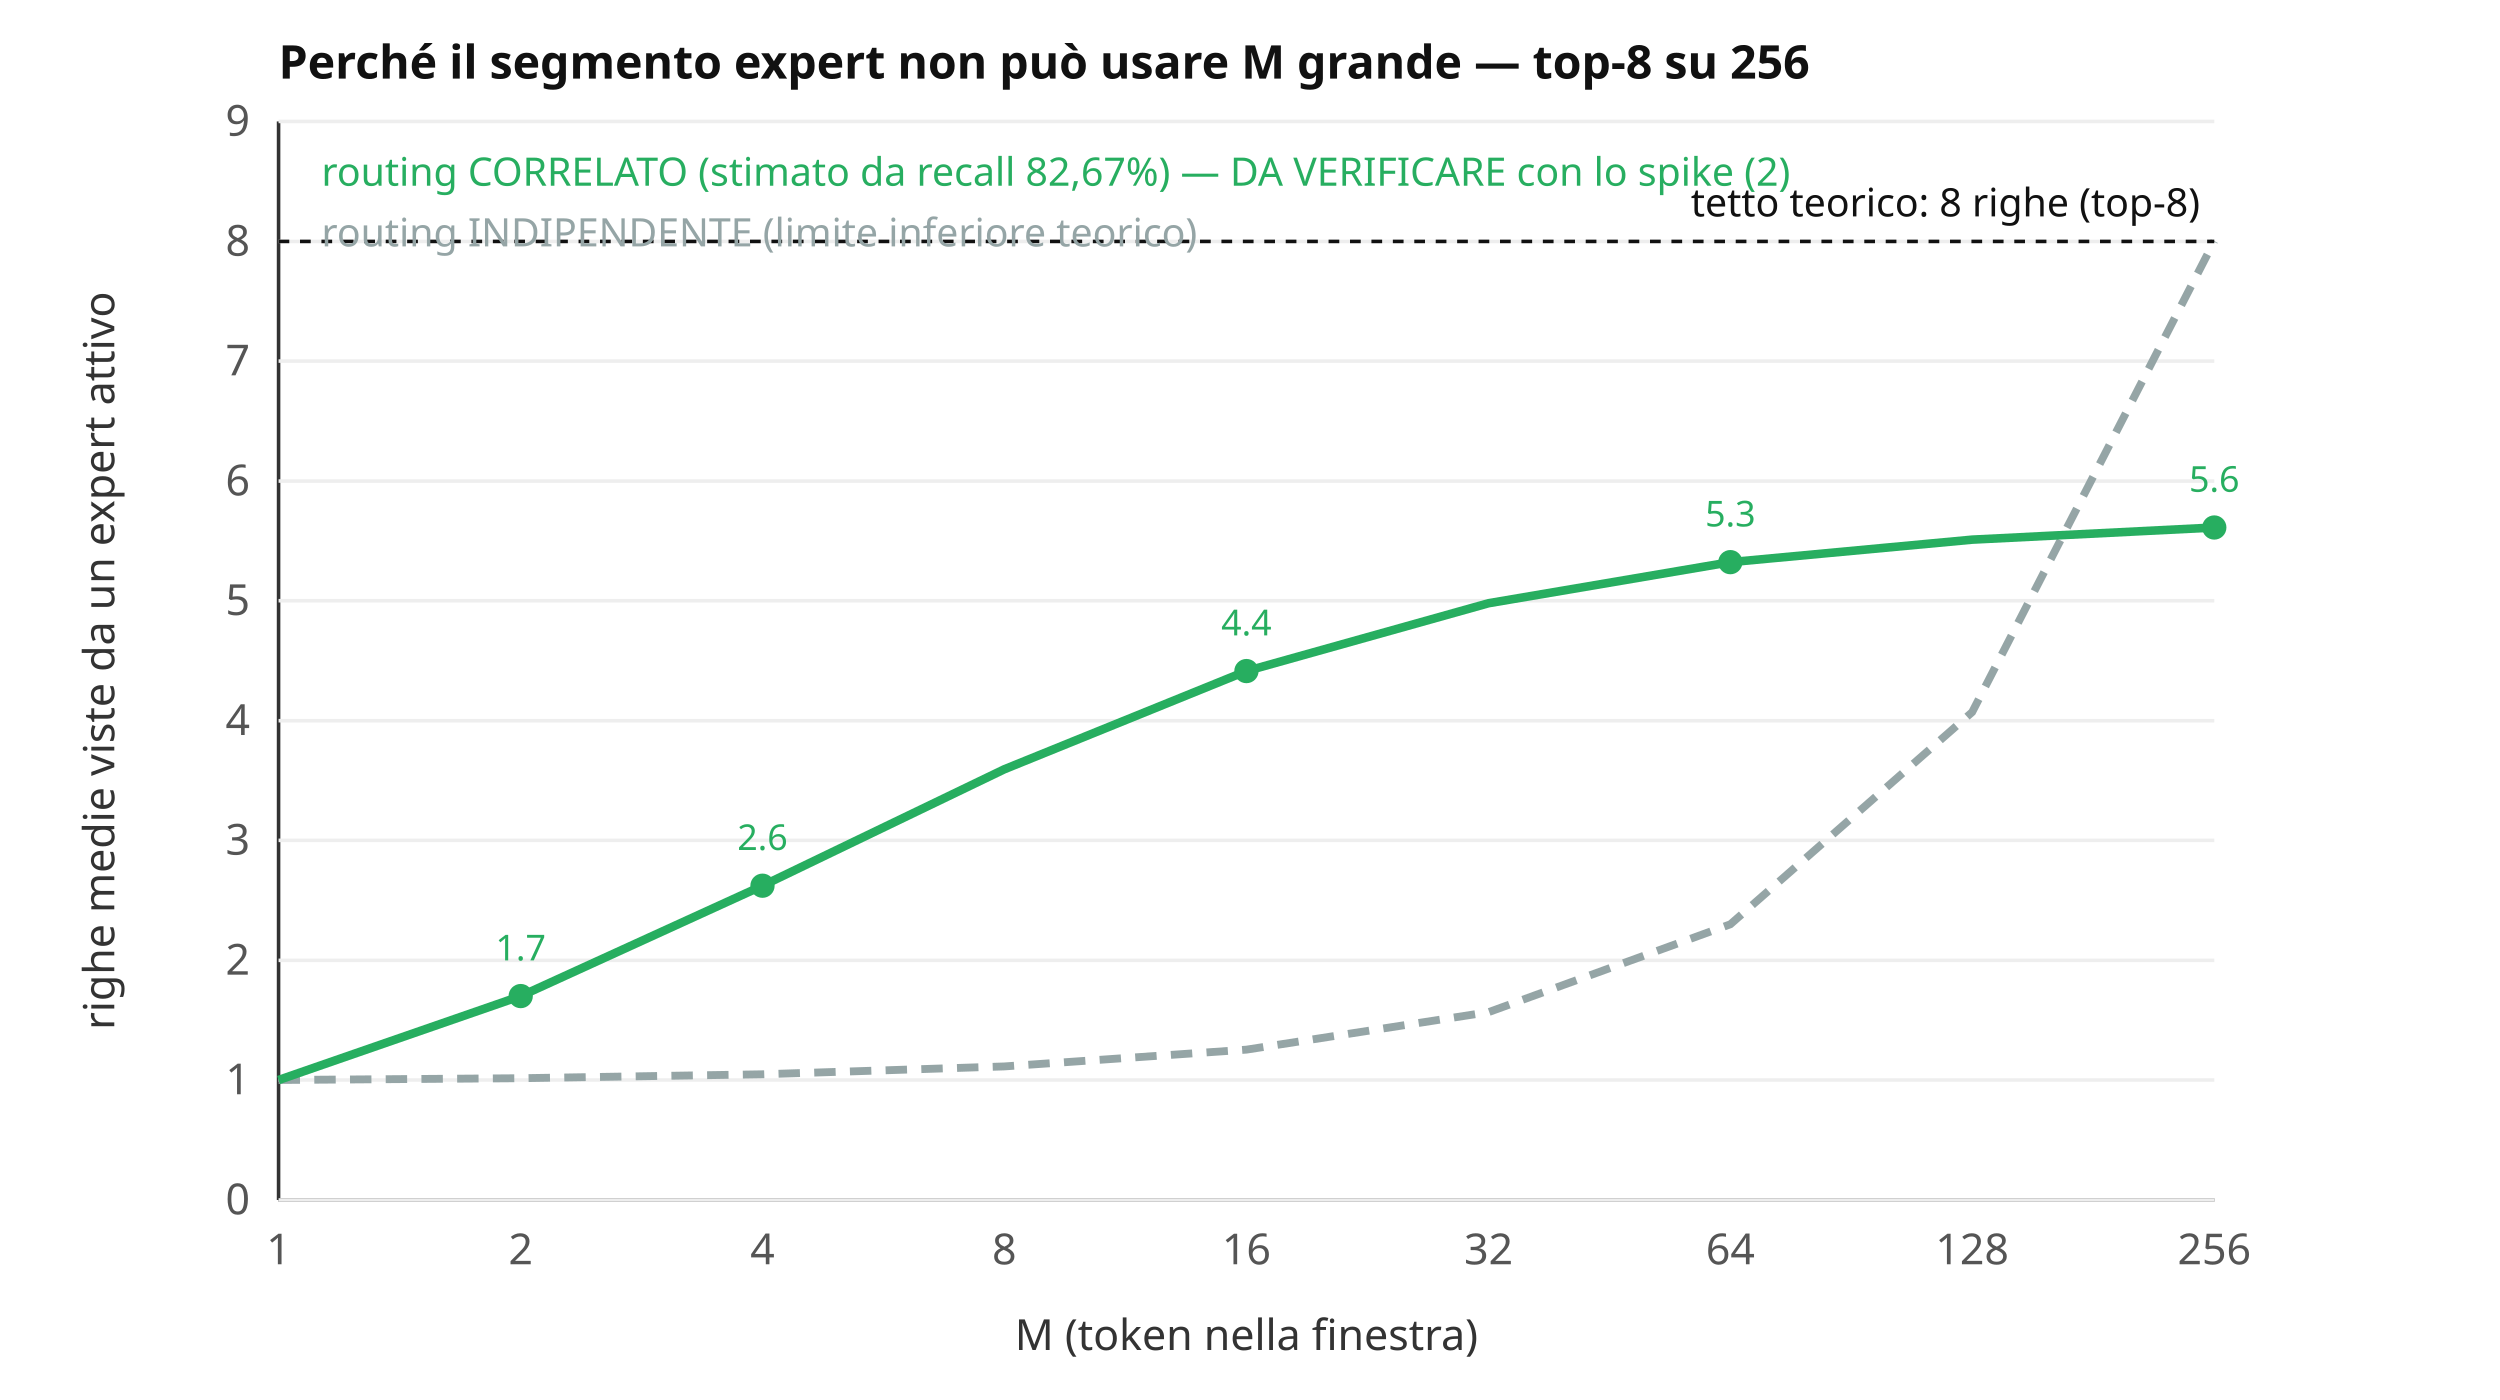
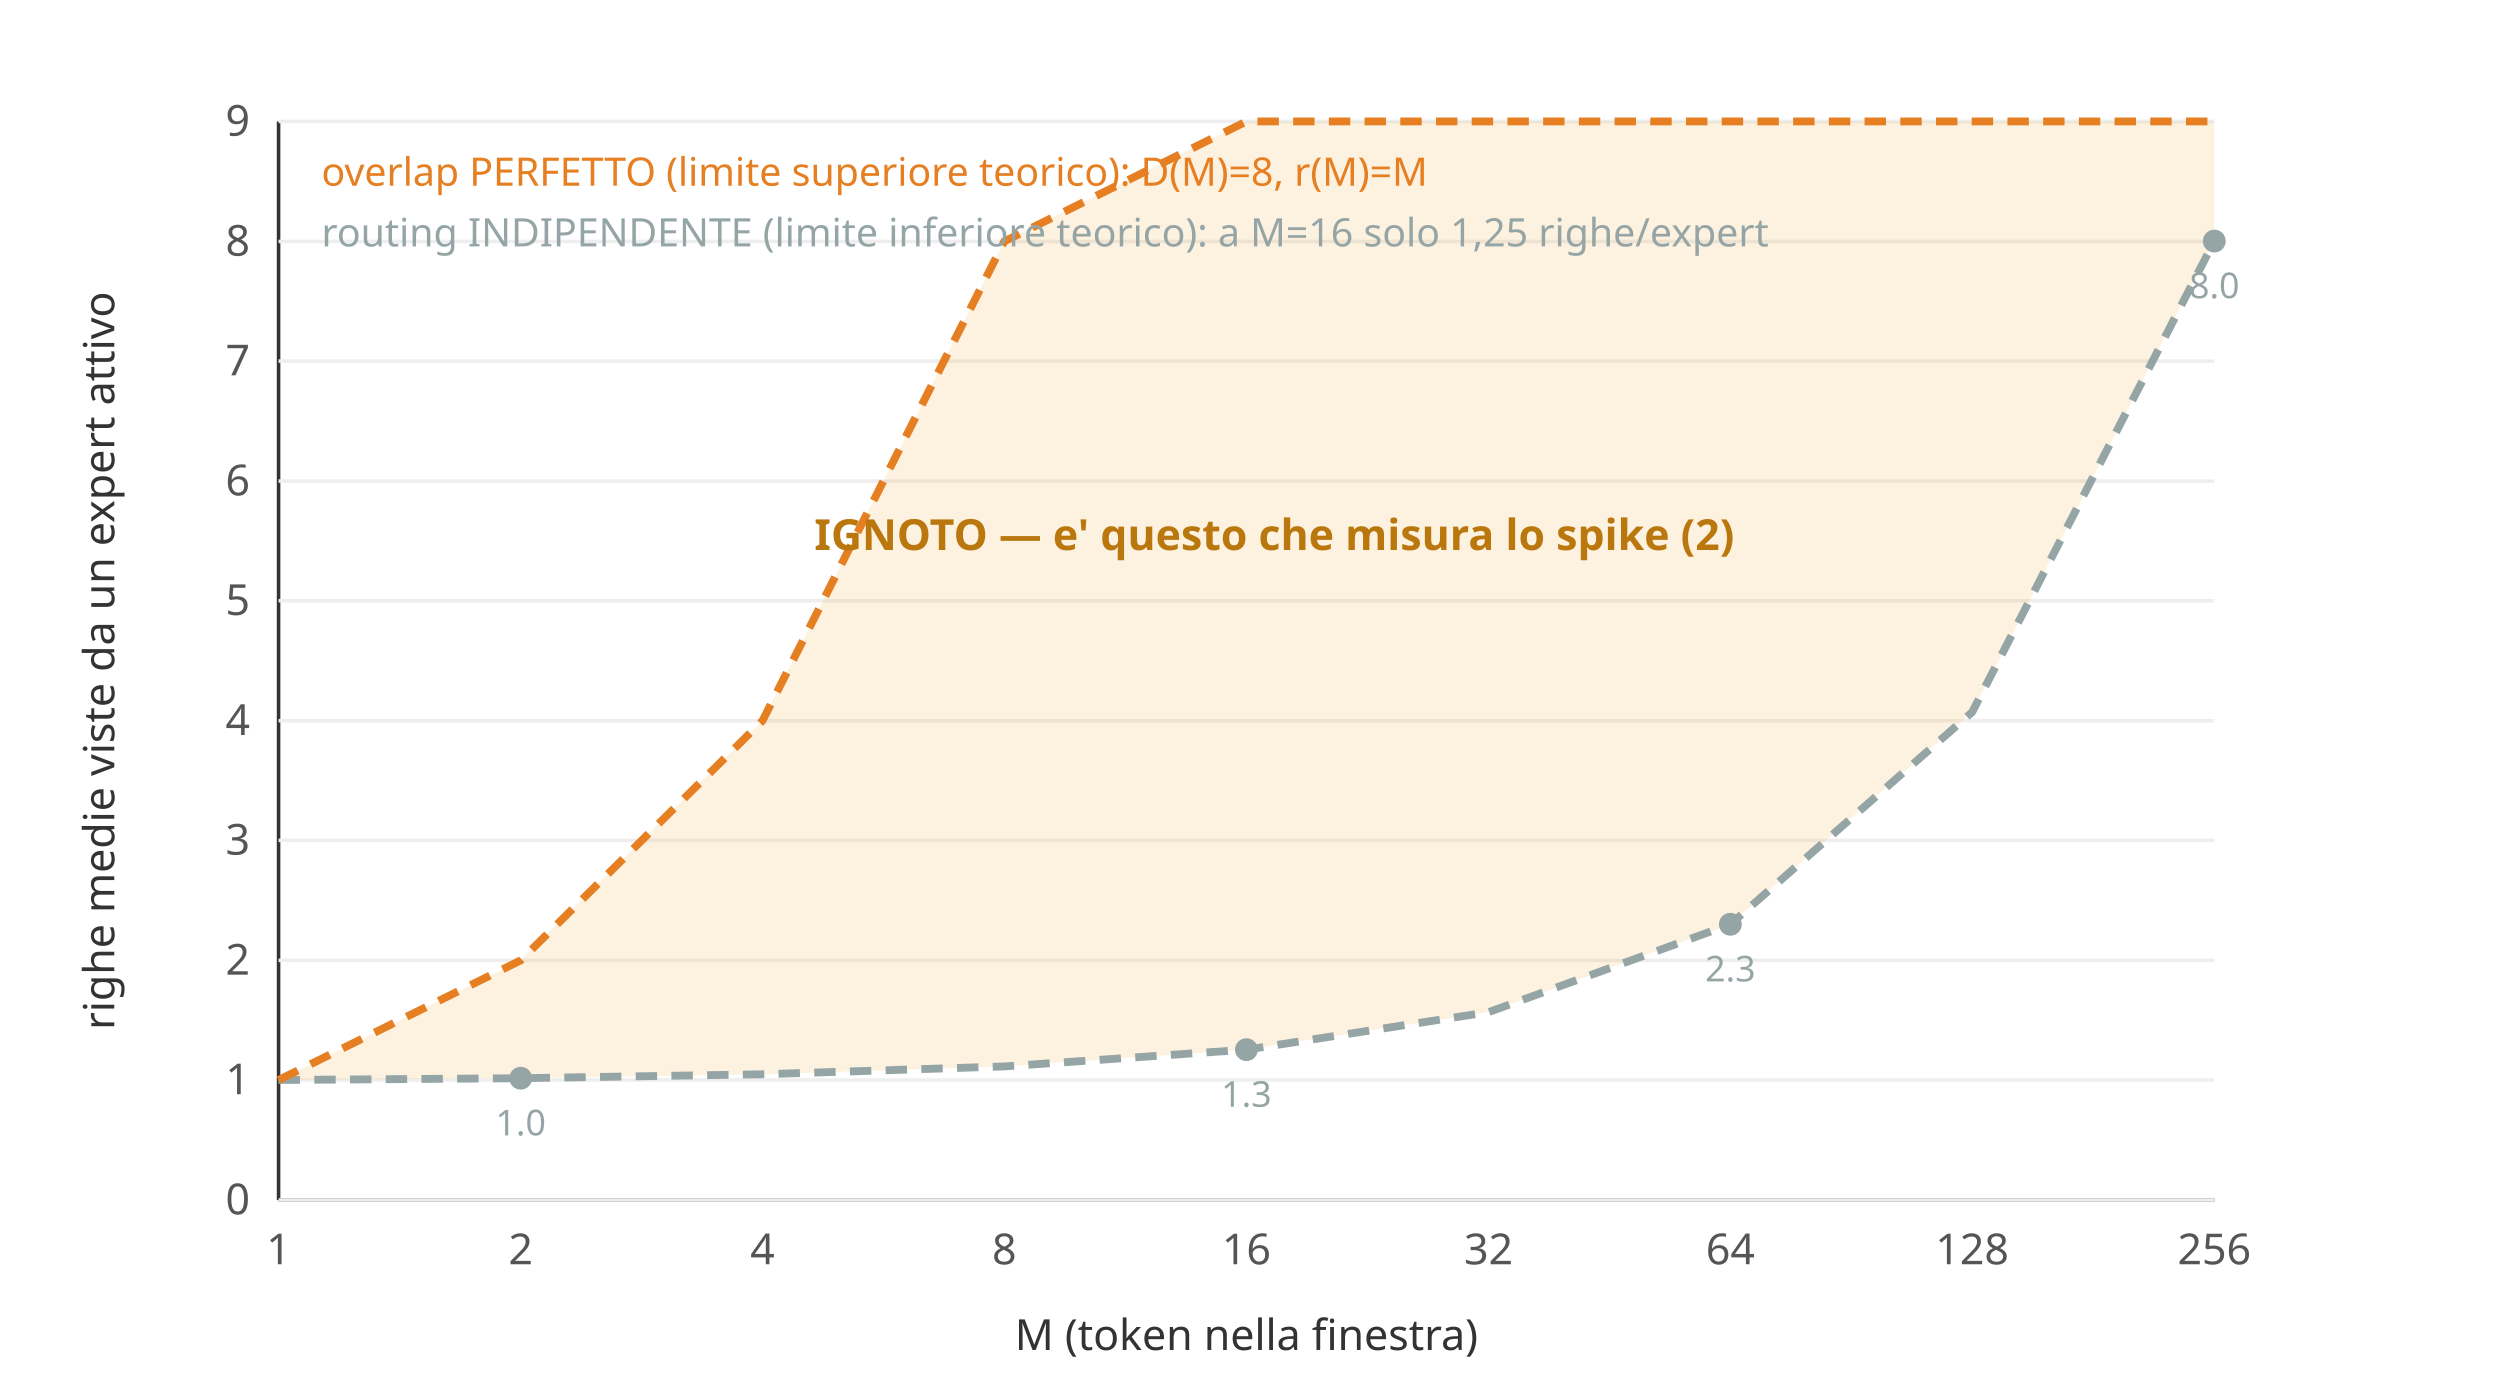
<svg xmlns="http://www.w3.org/2000/svg" viewBox="0 0 700 392" width="700" height="392" font-family="ui-sans-serif,system-ui,sans-serif" font-size="12">
  <rect width="700" height="392" fill="#fff" />
  <line x1="78" y1="336" x2="620" y2="336" stroke="#333" />
  <line x1="78" y1="34" x2="78" y2="336" stroke="#333" />
  <text x="349.0" y="378" text-anchor="middle" fill="#333">M (token nella finestra)</text>
  <text x="32" y="185.0" text-anchor="middle" fill="#333" transform="rotate(-90 32 185.0)">righe medie viste da un expert attivo</text>
  <text x="78.0" y="354" text-anchor="middle" fill="#555">1</text>
  <text x="145.8" y="354" text-anchor="middle" fill="#555">2</text>
  <text x="213.5" y="354" text-anchor="middle" fill="#555">4</text>
  <text x="281.2" y="354" text-anchor="middle" fill="#555">8</text>
  <text x="349.0" y="354" text-anchor="middle" fill="#555">16</text>
  <text x="416.8" y="354" text-anchor="middle" fill="#555">32</text>
  <text x="484.5" y="354" text-anchor="middle" fill="#555">64</text>
  <text x="552.2" y="354" text-anchor="middle" fill="#555">128</text>
  <text x="620.0" y="354" text-anchor="middle" fill="#555">256</text>
  <line x1="78" y1="336.0" x2="620" y2="336.0" stroke="#eee" />
  <text x="70" y="340.0" text-anchor="end" fill="#555">0</text>
  <line x1="78" y1="302.4" x2="620" y2="302.4" stroke="#eee" />
  <text x="70" y="306.4" text-anchor="end" fill="#555">1</text>
  <line x1="78" y1="268.9" x2="620" y2="268.9" stroke="#eee" />
  <text x="70" y="272.9" text-anchor="end" fill="#555">2</text>
  <line x1="78" y1="235.3" x2="620" y2="235.3" stroke="#eee" />
  <text x="70" y="239.3" text-anchor="end" fill="#555">3</text>
  <line x1="78" y1="201.8" x2="620" y2="201.8" stroke="#eee" />
  <text x="70" y="205.8" text-anchor="end" fill="#555">4</text>
  <line x1="78" y1="168.2" x2="620" y2="168.2" stroke="#eee" />
  <text x="70" y="172.2" text-anchor="end" fill="#555">5</text>
  <line x1="78" y1="134.7" x2="620" y2="134.7" stroke="#eee" />
  <text x="70" y="138.7" text-anchor="end" fill="#555">6</text>
  <line x1="78" y1="101.1" x2="620" y2="101.1" stroke="#eee" />
  <text x="70" y="105.1" text-anchor="end" fill="#555">7</text>
  <line x1="78" y1="67.6" x2="620" y2="67.6" stroke="#eee" />
  <text x="70" y="71.6" text-anchor="end" fill="#555">8</text>
  <line x1="78" y1="34.0" x2="620" y2="34.0" stroke="#eee" />
  <text x="70" y="38.0" text-anchor="end" fill="#555">9</text>
+   <polygon points="78.0,302.4 145.8,268.9 213.5,201.8 281.2,67.6 349.0,34.0 416.8,34.0 484.5,34.0 552.2,34.0 620.0,34.0 620.0,67.5 552.2,199.4 484.5,258.8 416.8,283.4 349.0,293.9 281.2,298.6 213.5,300.8 145.8,301.9 78.0,302.4" fill="#f39c12" opacity=".13" />
  <polyline fill="none" stroke="#95a5a6" stroke-width="2.2" stroke-dasharray="6 4" points="78.0,302.4 145.8,301.9 213.5,300.8 281.2,298.6 349.0,293.9 416.8,283.4 484.5,258.8 552.2,199.4 620.0,67.5" />
-   <polyline fill="none" stroke="#27ae60" stroke-width="2.4" points="78.0,302.4 145.8,278.9 213.5,248.0 281.2,215.4 349.0,187.9 416.8,168.9 484.5,157.4 552.2,151.1 620.0,147.7" />
-   <circle cx="145.8" cy="278.9" r="3.4" fill="#27ae60" />
-   <text x="145.8" y="268.9" text-anchor="middle" fill="#27ae60" font-size="10">1.7</text>
-   <circle cx="213.5" cy="248.0" r="3.4" fill="#27ae60" />
-   <text x="213.5" y="238.0" text-anchor="middle" fill="#27ae60" font-size="10">2.6</text>
-   <circle cx="349.0" cy="187.9" r="3.4" fill="#27ae60" />
-   <text x="349.0" y="177.9" text-anchor="middle" fill="#27ae60" font-size="10">4.4</text>
-   <circle cx="484.5" cy="157.4" r="3.4" fill="#27ae60" />
-   <text x="484.5" y="147.4" text-anchor="middle" fill="#27ae60" font-size="10">5.3</text>
-   <circle cx="620.0" cy="147.7" r="3.4" fill="#27ae60" />
-   <text x="620.0" y="137.7" text-anchor="middle" fill="#27ae60" font-size="10">5.6</text>
-   <line x1="78" y1="67.6" x2="620" y2="67.6" stroke="#111" stroke-dasharray="3 3" />
-   <text x="616" y="60.6" text-anchor="end" fill="#111" font-size="11">tetto teorico: 8 righe (top-8)</text>
-   <text x="90" y="52" fill="#27ae60" font-size="11">routing CORRELATO (stimato da recall 82,67%) — DA VERIFICARE con lo spike (2)</text>
-   <text x="90" y="69" fill="#95a5a6" font-size="11">routing INDIPENDENTE (limite inferiore teorico)</text>
-   <text x="78" y="22" fill="#111" font-weight="600" font-size="13">Perché il segmento expert non può usare M grande — top-8 su 256</text>
+   <polyline fill="none" stroke="#e67e22" stroke-width="2.2" stroke-dasharray="6 4" points="78.0,302.4 145.8,268.9 213.5,201.8 281.2,67.6 349.0,34.0 416.8,34.0 484.5,34.0 552.2,34.0 620.0,34.0" />
+   <circle cx="145.8" cy="301.9" r="3.2" fill="#95a5a6" />
+   <text x="145.8" y="317.9" text-anchor="middle" fill="#95a5a6" font-size="10">1.0</text>
+   <circle cx="349.0" cy="293.9" r="3.2" fill="#95a5a6" />
+   <text x="349.0" y="309.9" text-anchor="middle" fill="#95a5a6" font-size="10">1.3</text>
+   <circle cx="484.5" cy="258.8" r="3.2" fill="#95a5a6" />
+   <text x="484.5" y="274.8" text-anchor="middle" fill="#95a5a6" font-size="10">2.3</text>
+   <circle cx="620.0" cy="67.5" r="3.2" fill="#95a5a6" />
+   <text x="620.0" y="83.5" text-anchor="middle" fill="#95a5a6" font-size="10">8.0</text>
+   <text x="228" y="154" fill="#b9770e" font-size="12" font-weight="600">IGNOTO — e' questo che misura lo spike (2)</text>
+   <text x="90" y="52" fill="#e67e22" font-size="11">overlap PERFETTO (limite superiore teorico): D(M)=8, r(M)=M</text>
+   <text x="90" y="69" fill="#95a5a6" font-size="11">routing INDIPENDENTE (limite inferiore teorico): a M=16 solo 1,25 righe/expert</text>
</svg>
